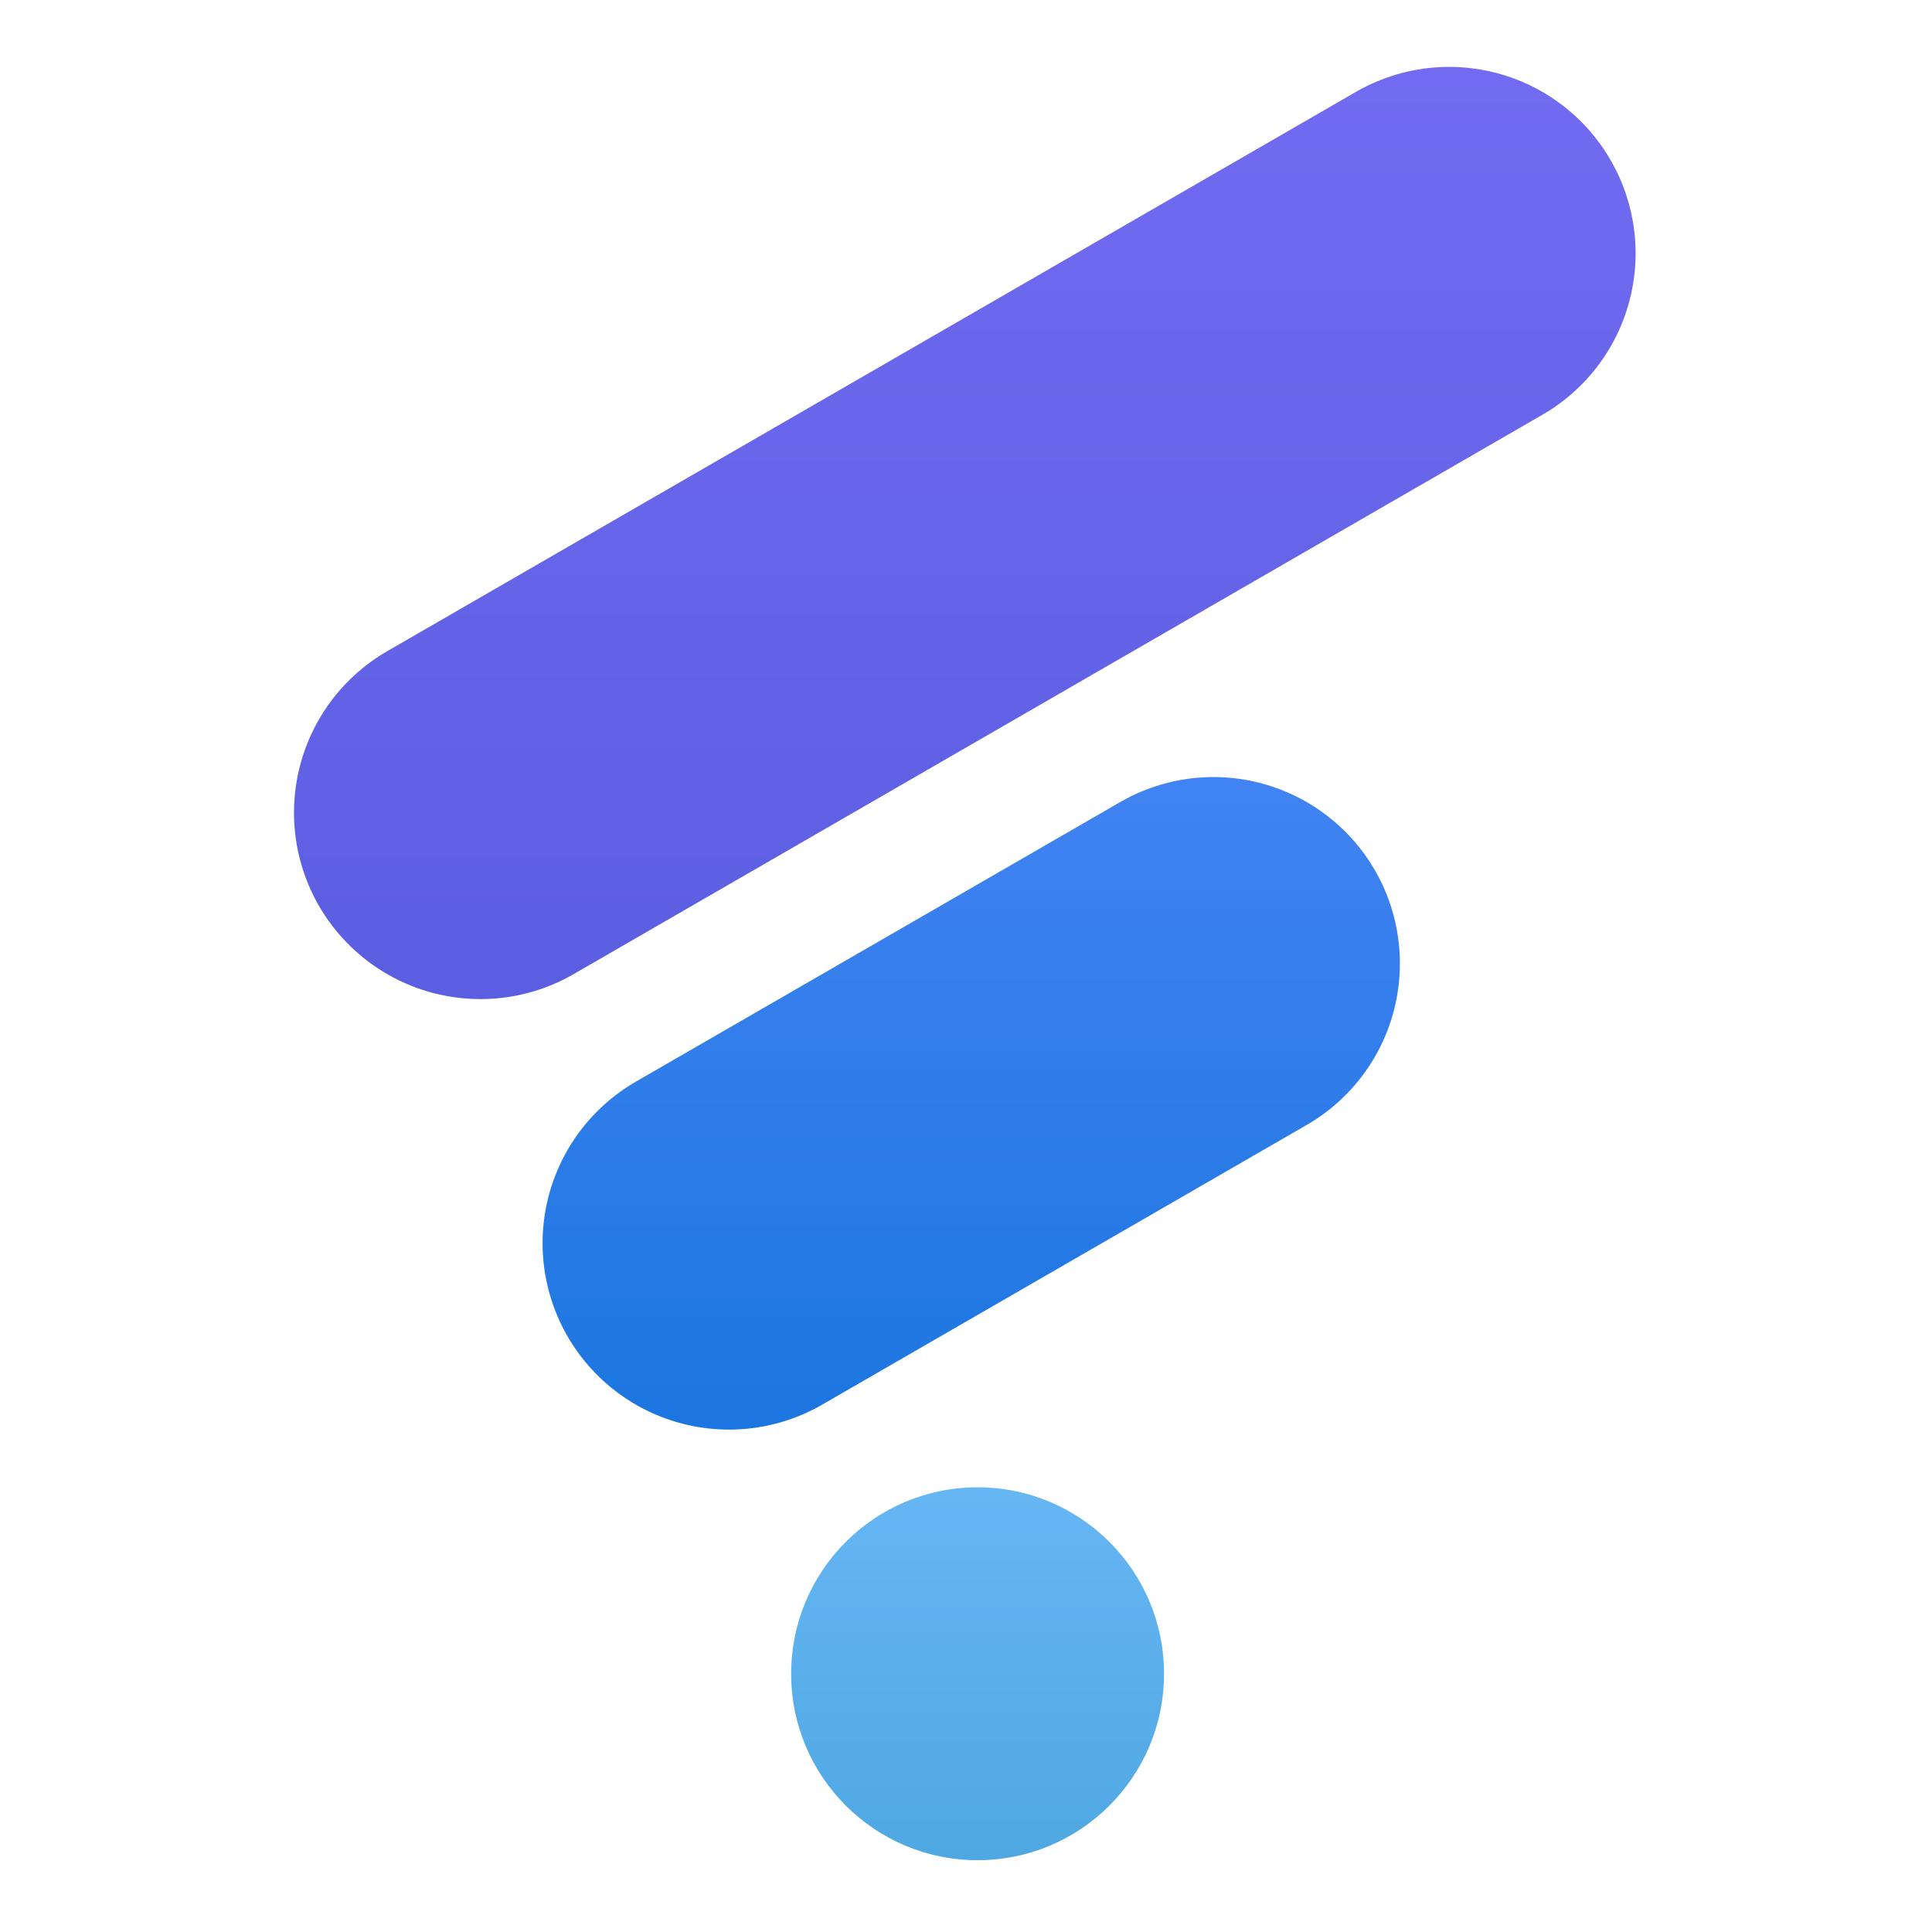
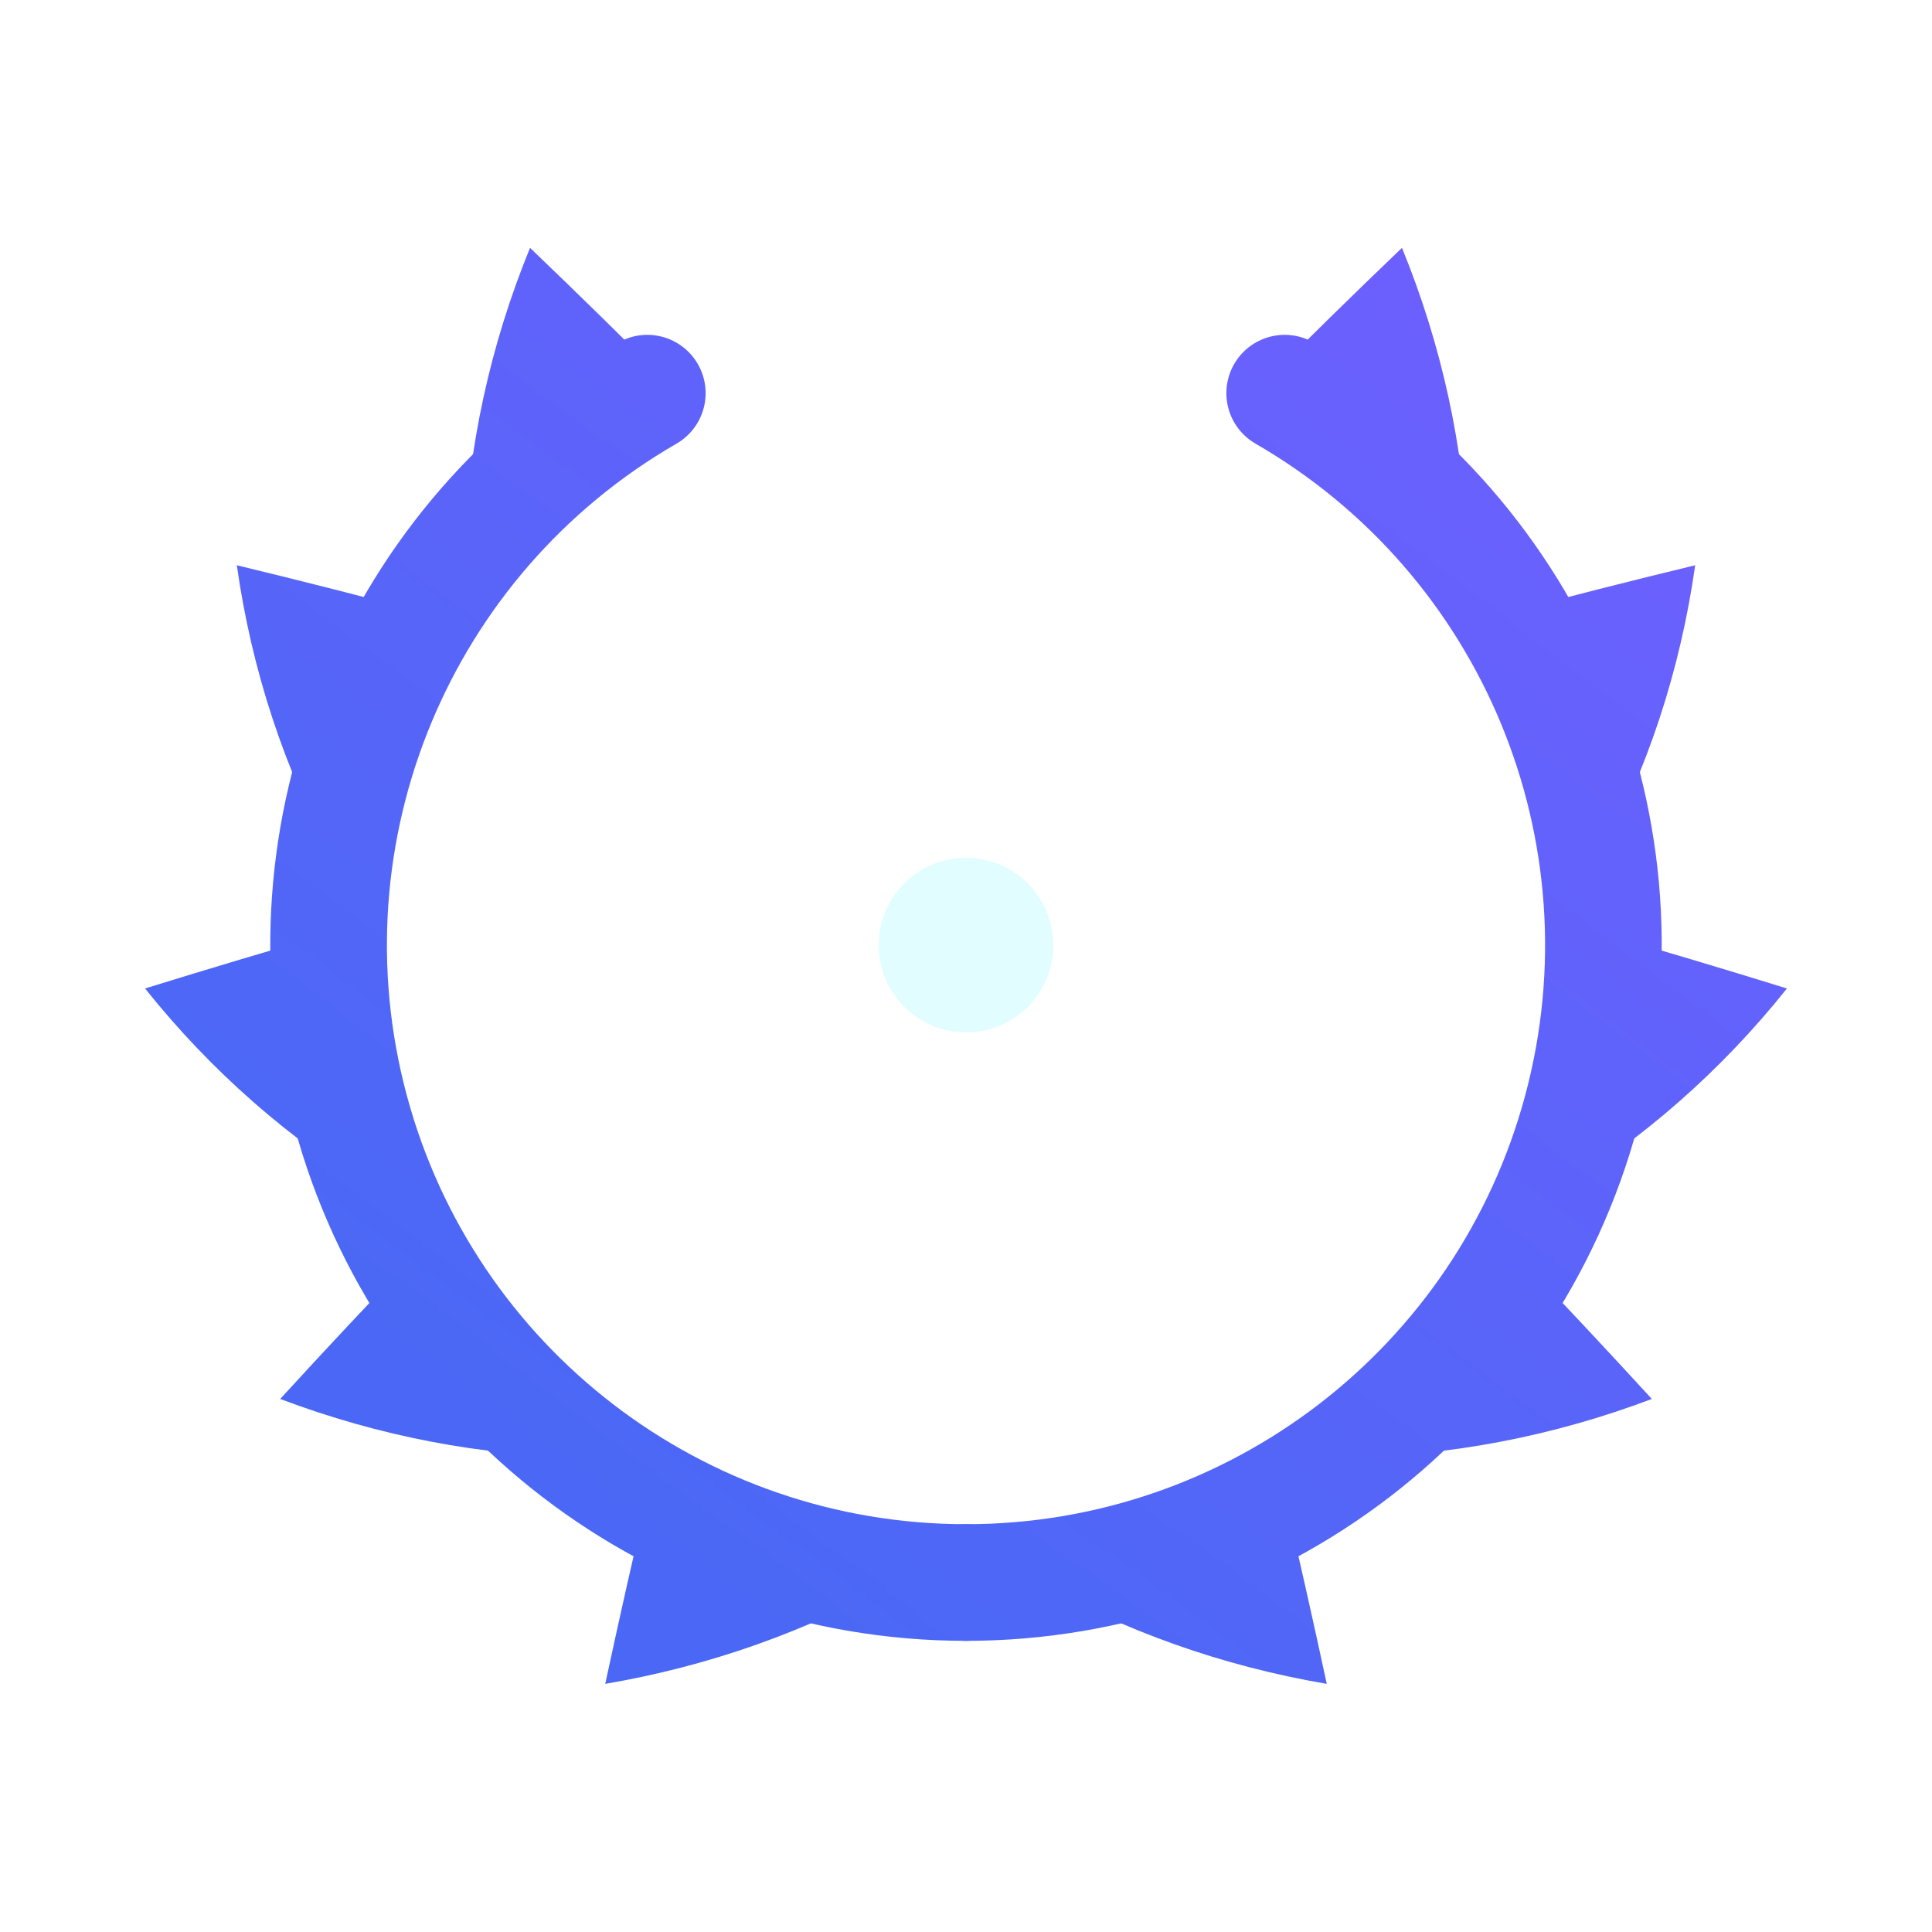
<svg xmlns="http://www.w3.org/2000/svg" width="240" height="240" viewBox="0 0 240 240">
  <defs>
-     <linearGradient id="top" x1="0" y1="8.31" x2="0" y2="124.11" gradientUnits="userSpaceOnUse">
-       <stop offset="0" stop-color="#726BF1" />
-       <stop offset="1" stop-color="#5B5EE1" />
-     </linearGradient>
-     <linearGradient id="mid" x1="0" y1="96.53" x2="0" y2="177.59" gradientUnits="userSpaceOnUse">
-       <stop offset="0" stop-color="#4183F2" />
-       <stop offset="1" stop-color="#1C76E0" />
-     </linearGradient>
-     <linearGradient id="dot" x1="0" y1="184.76" x2="0" y2="231.08" gradientUnits="userSpaceOnUse">
-       <stop offset="0" stop-color="#66B6F4" />
-       <stop offset="1" stop-color="#4FA8E1" />
+     <linearGradient id="ribbon" x1="1.00" y1="-1.13" x2="-0.53" y2="0.92" gradientUnits="userSpaceOnUse">
+       <stop offset="0" stop-color="#6F5FFF" />
+       <stop offset="1" stop-color="#4A68F5" />
    </linearGradient>
  </defs>
-   <g stroke-width="46.32" stroke-linecap="round">
-     <line x1="59.68" y1="100.95" x2="180.02" y2="31.47" stroke="url(#top)" />
-     <line x1="90.56" y1="154.43" x2="150.74" y2="119.69" stroke="url(#mid)" />
+   <g transform="translate(120 117.4084) scale(79.17828)">
+     <path d="M0,1 A1,1 0 0 1 -0.5,-0.866" fill="none" stroke="url(#ribbon)" stroke-width="0.183" stroke-linecap="round" />
+     <path d="M0.5,-0.866 A1,1 0 0 1 0,1" fill="none" stroke="url(#ribbon)" stroke-width="0.183" stroke-linecap="round" />
+     <path d="M-0.104,0.995 Q-0.32,1.117 -0.566,1.159 Q-0.532,1.001 -0.5,0.866 Z" fill="url(#ribbon)" />
+     <path d="M-0.595,0.804 Q-0.843,0.8 -1.076,0.712 Q-0.966,0.592 -0.87,0.492 Z" fill="url(#ribbon)" />
+     <path d="M-0.92,0.391 Q-1.133,0.262 -1.288,0.068 Q-1.133,0.02 -1,-0.018 Z" fill="url(#ribbon)" />
+     <path d="M-0.991,-0.131 Q-1.109,-0.349 -1.144,-0.596 Q-0.987,-0.558 -0.853,-0.522 Z" fill="url(#ribbon)" />
+     <path d="M-0.788,-0.616 Q-0.778,-0.864 -0.684,-1.094 Q-0.567,-0.982 -0.469,-0.883 Z" fill="url(#ribbon)" />
+     <path d="M0.104,0.995 Q0.32,1.117 0.566,1.159 Q0.532,1.001 0.5,0.866 Z" fill="url(#ribbon)" />
+     <path d="M0.595,0.804 Q0.843,0.8 1.076,0.712 Q0.966,0.592 0.87,0.492 Z" fill="url(#ribbon)" />
+     <path d="M0.92,0.391 Q1.133,0.262 1.288,0.068 Q1.133,0.02 1,-0.018 Z" fill="url(#ribbon)" />
+     <path d="M0.991,-0.131 Q1.109,-0.349 1.144,-0.596 Q0.987,-0.558 0.853,-0.522 Z" fill="url(#ribbon)" />
+     <path d="M0.788,-0.616 Q0.778,-0.864 0.684,-1.094 Q0.567,-0.982 0.469,-0.883 Z" fill="url(#ribbon)" />
+     <circle cx="0" cy="0" r="0.137" fill="#E2FDFF" />
  </g>
-   <circle cx="121.44" cy="207.92" r="23.16" fill="url(#dot)" />
</svg>
